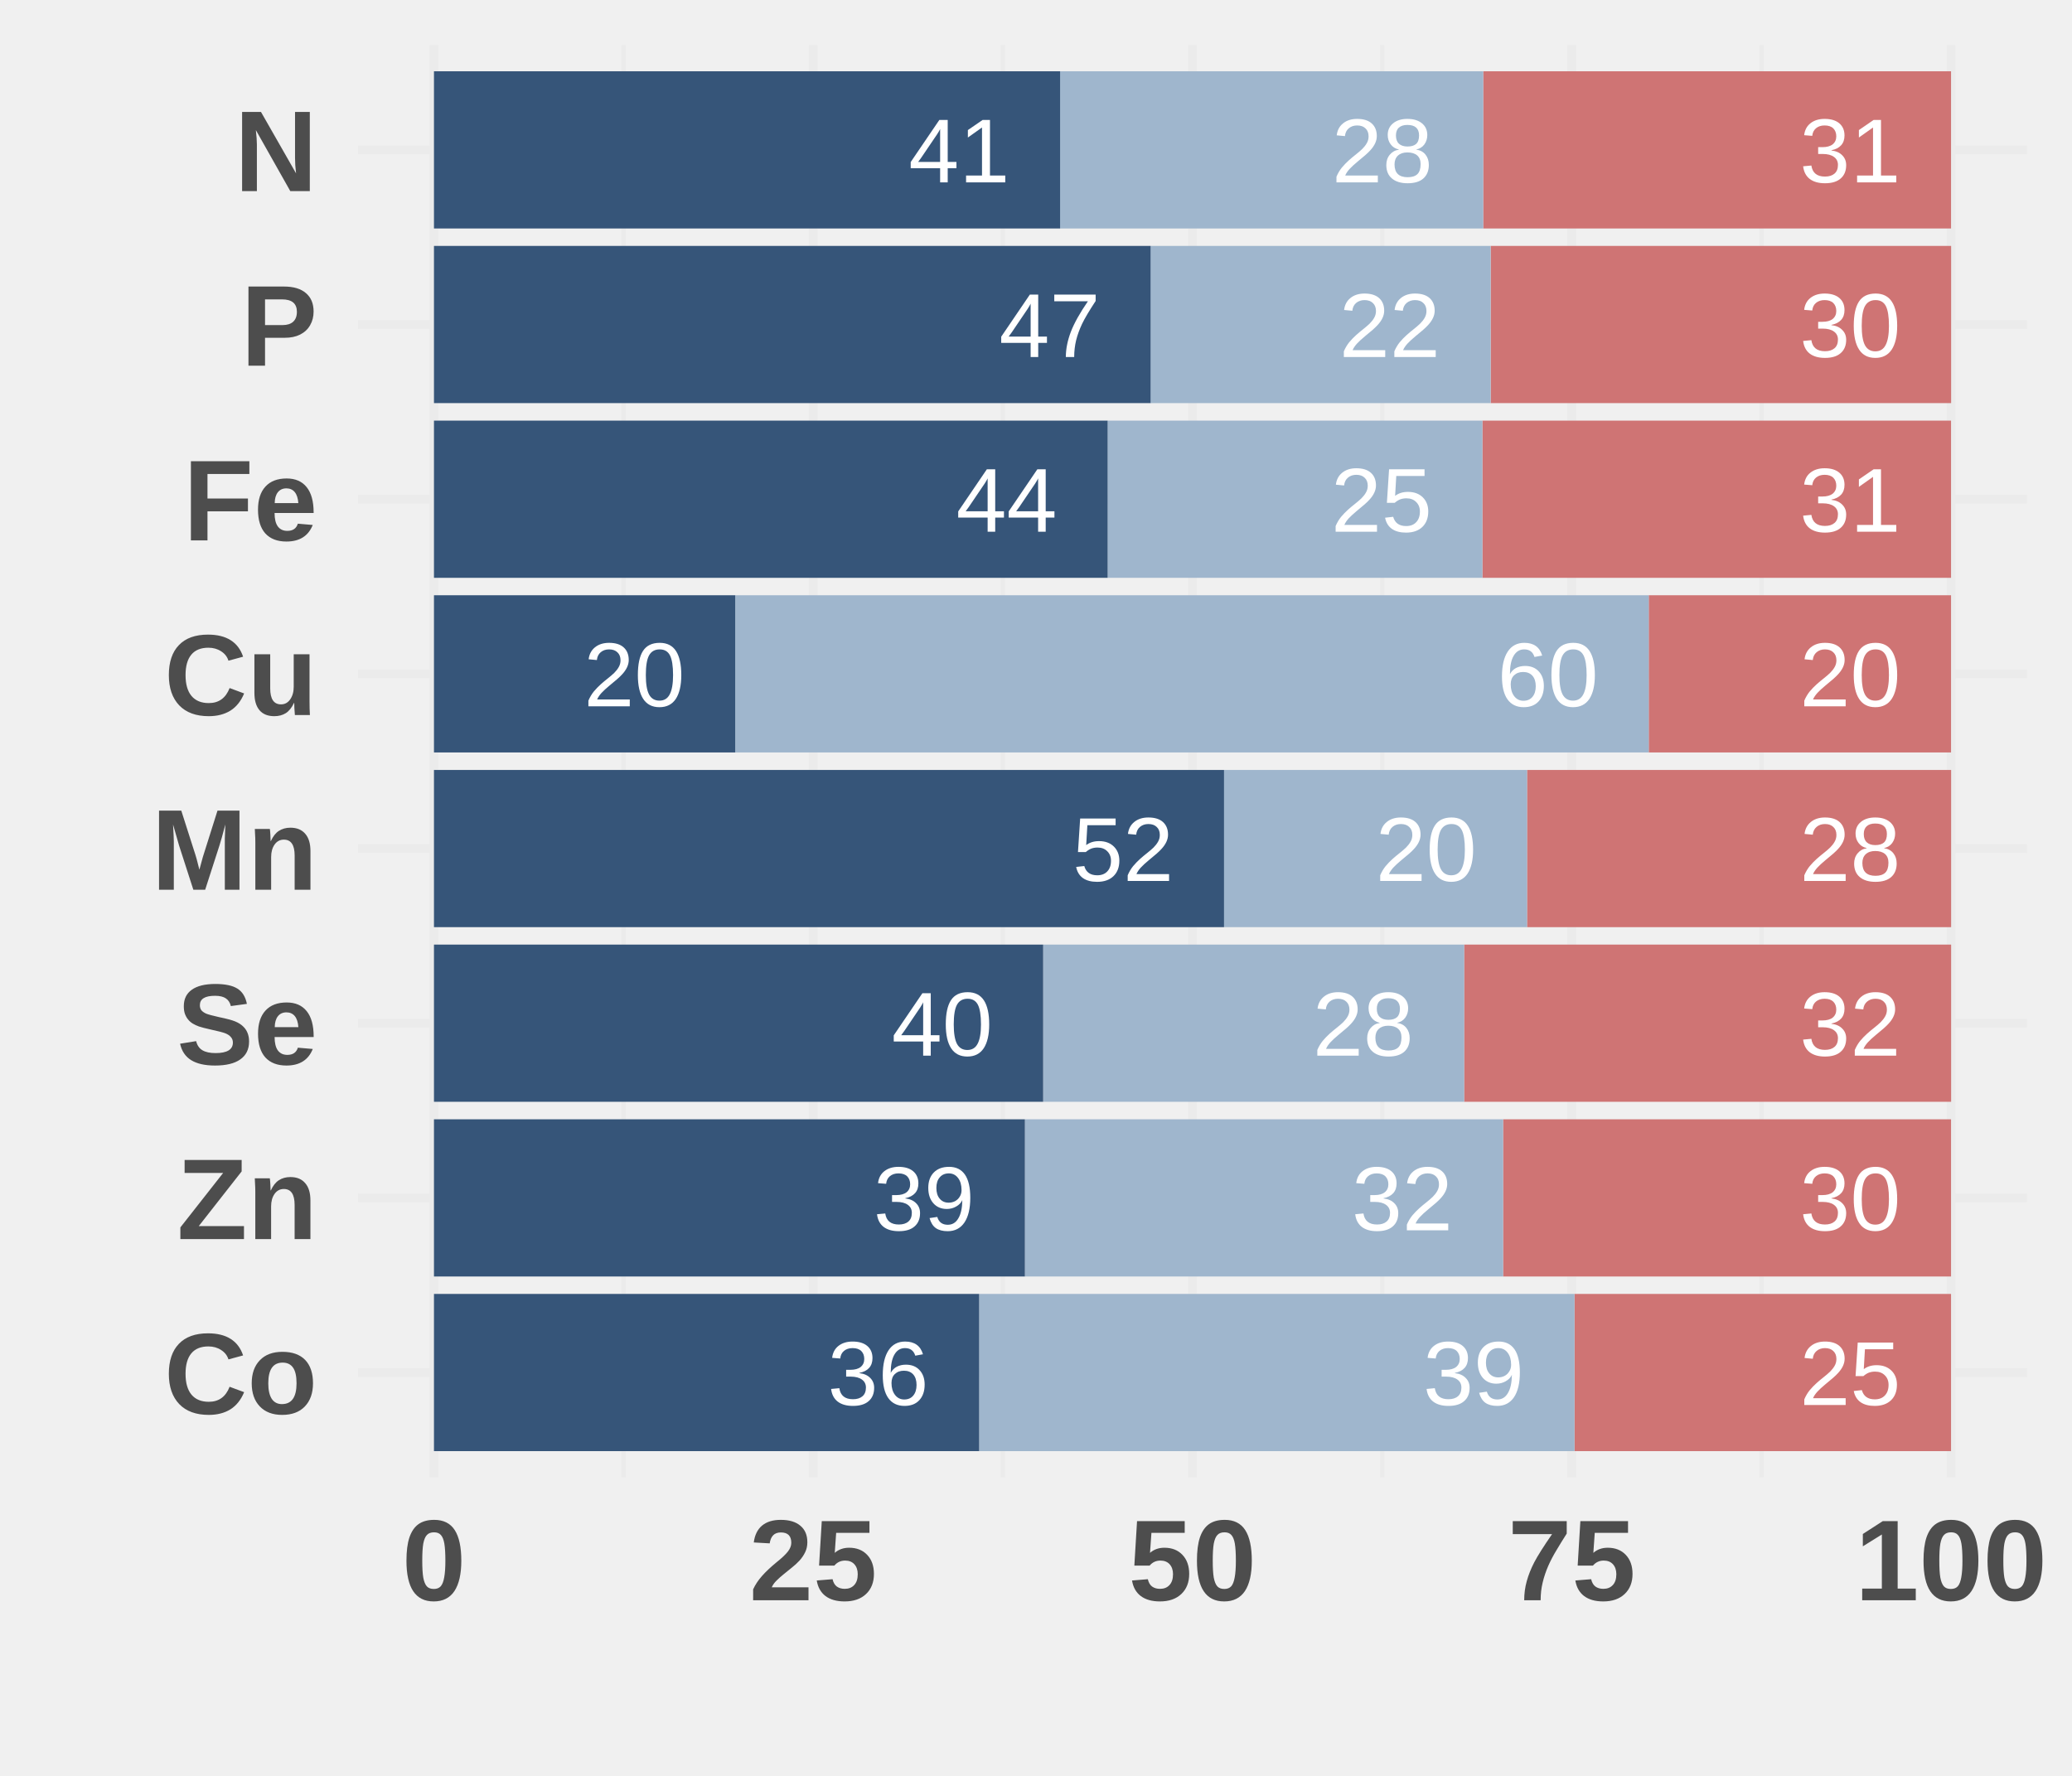
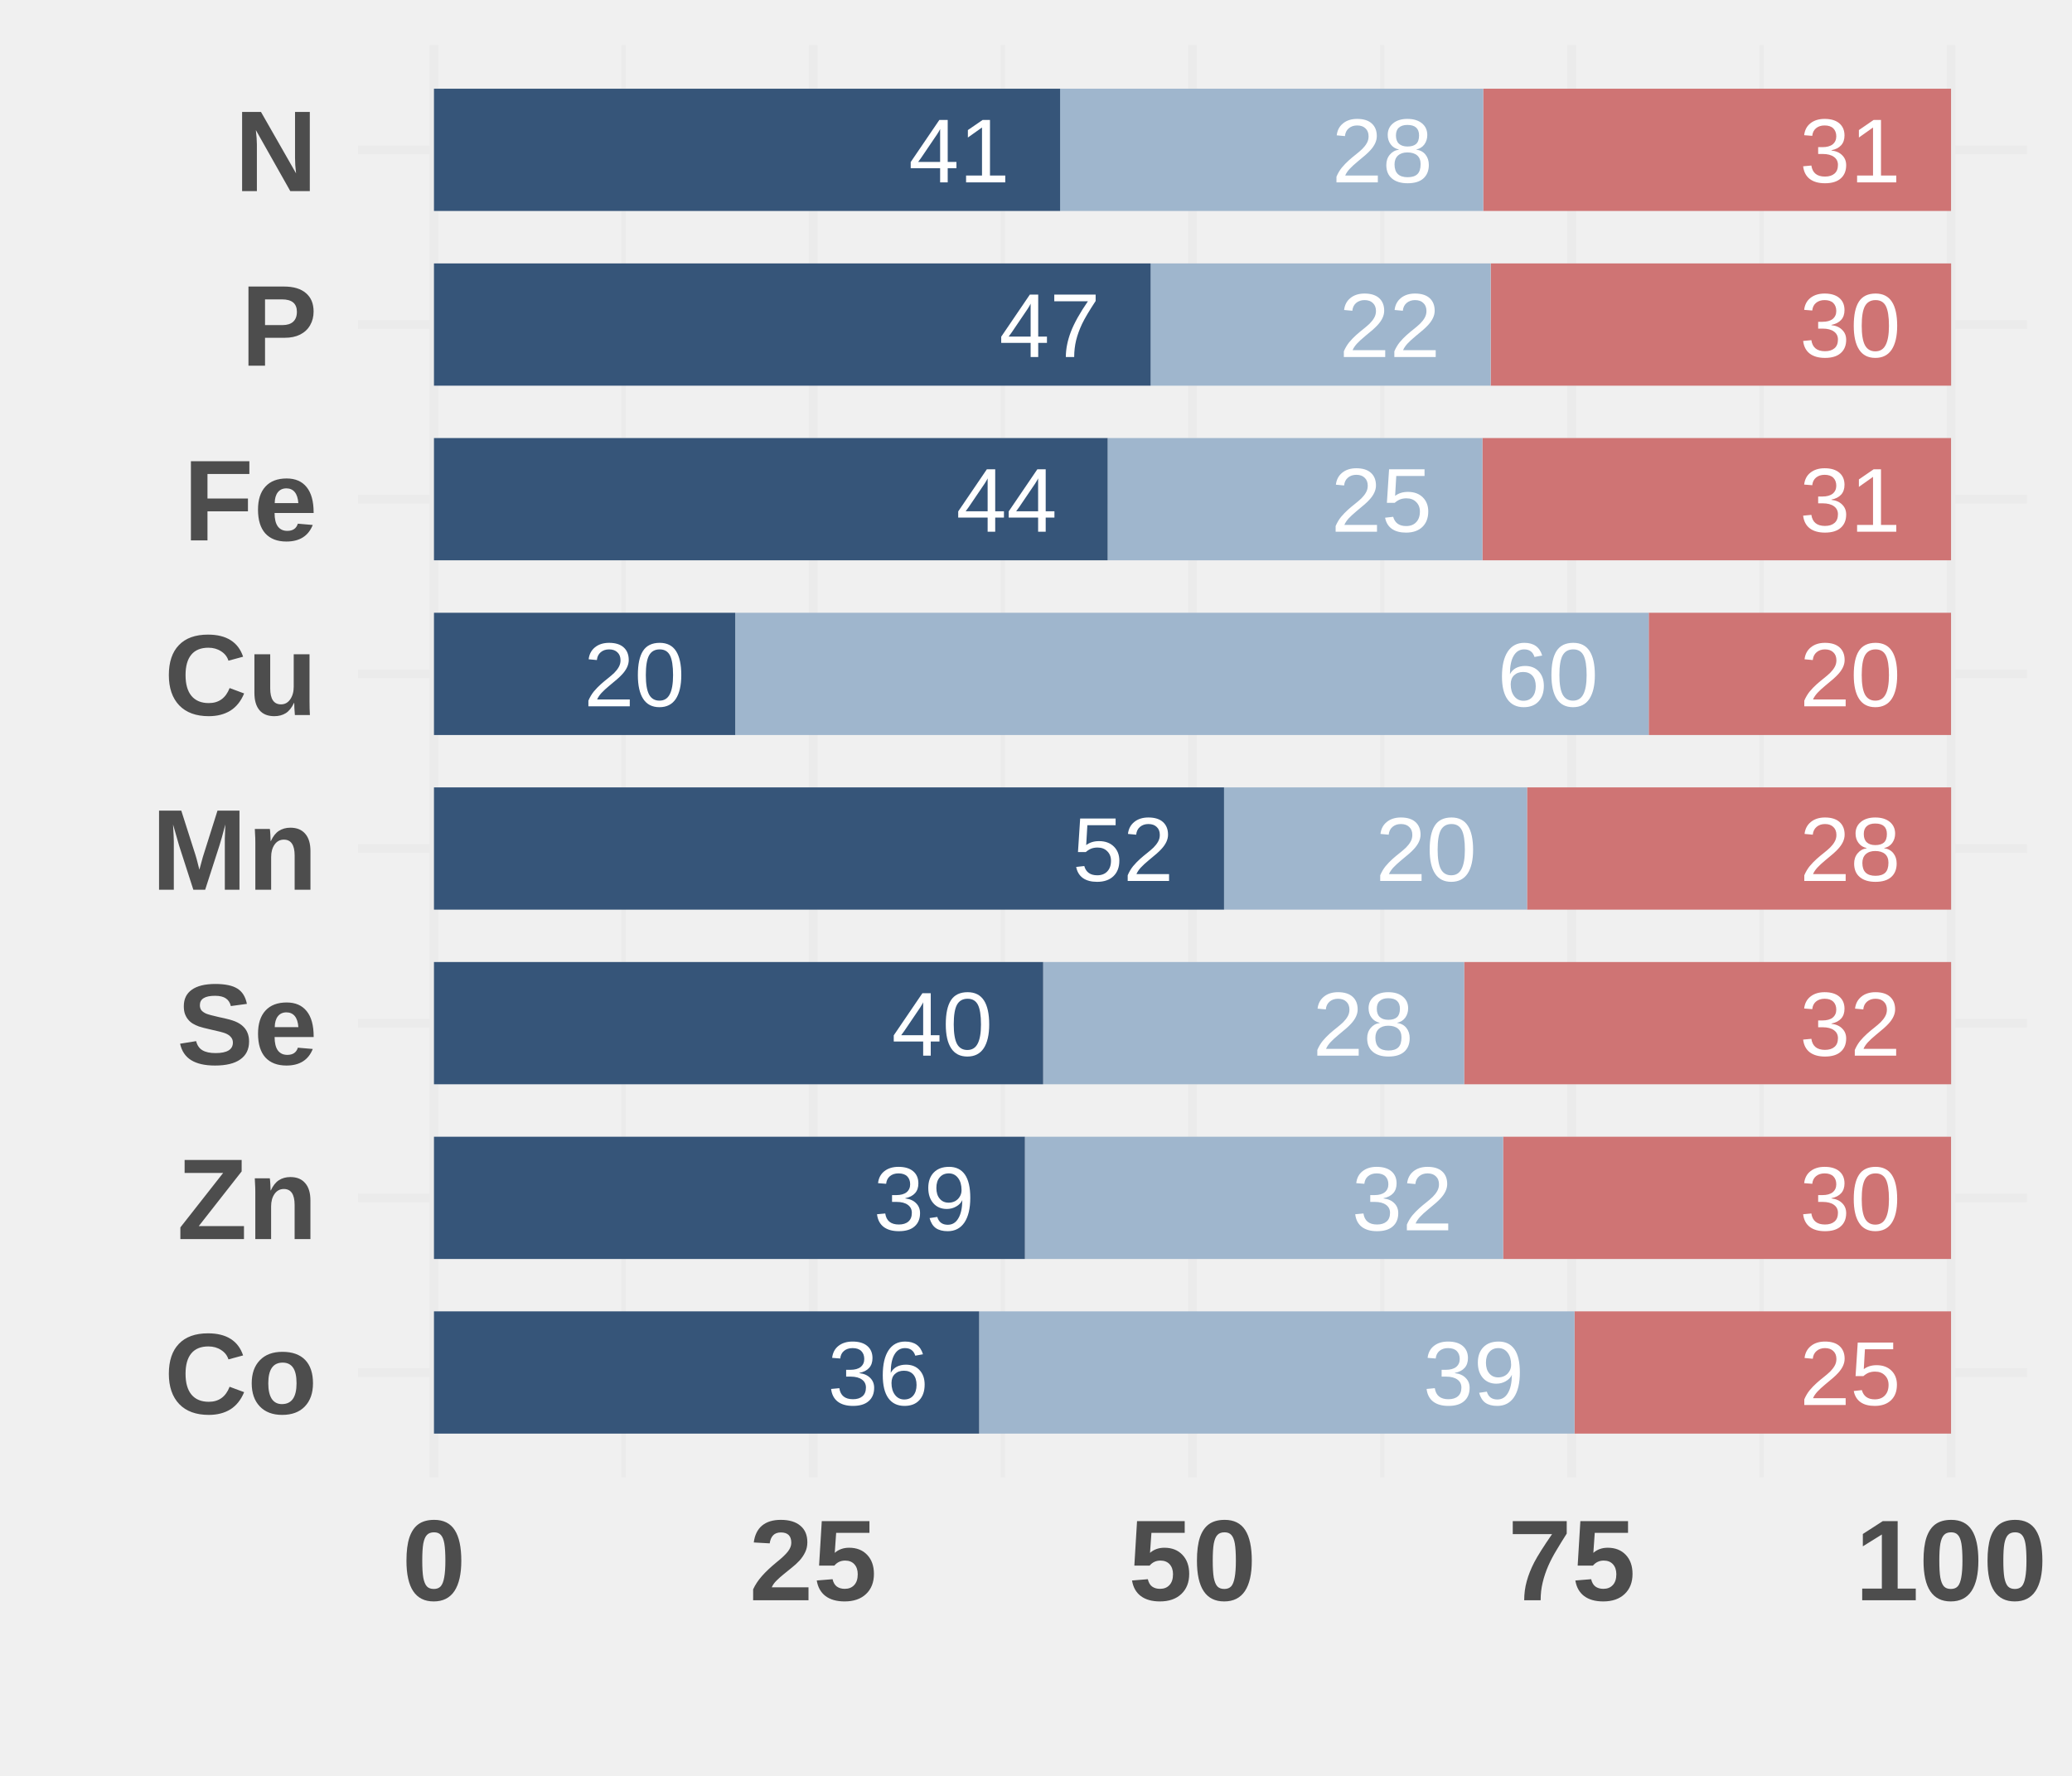
<svg xmlns="http://www.w3.org/2000/svg" class="svglite" width="252.00pt" height="216.00pt" viewBox="0 0 252.00 216.00">
  <defs>
    <style type="text/css">
    .svglite line, .svglite polyline, .svglite polygon, .svglite path, .svglite rect, .svglite circle {
      fill: none;
      stroke: #000000;
      stroke-linecap: round;
      stroke-linejoin: round;
      stroke-miterlimit: 10.00;
    }
    .svglite text {
      white-space: pre;
    }
  </style>
  </defs>
  <rect width="100%" height="100%" style="stroke: none; fill: none;" />
  <defs>
    <clipPath id="cpMC4wMHwyNTIuMDB8MC4wMHwyMTYuMDA=">
      <rect x="0.00" y="0.00" width="252.00" height="216.00" />
    </clipPath>
  </defs>
  <g clip-path="url(#cpMC4wMHwyNTIuMDB8MC4wMHwyMTYuMDA=)">
</g>
  <defs>
    <clipPath id="cpNDMuNTV8MjQ2LjUyfDUuNDh8MTc5LjY5">
      <rect x="43.55" y="5.48" width="202.97" height="174.21" />
    </clipPath>
  </defs>
  <g clip-path="url(#cpNDMuNTV8MjQ2LjUyfDUuNDh8MTc5LjY5)">
    <polyline points="75.84,179.69 75.84,5.48 " style="stroke-width: 0.53; stroke: #EBEBEB; stroke-linecap: butt;" />
    <polyline points="121.97,179.69 121.97,5.48 " style="stroke-width: 0.53; stroke: #EBEBEB; stroke-linecap: butt;" />
    <polyline points="168.10,179.69 168.10,5.48 " style="stroke-width: 0.53; stroke: #EBEBEB; stroke-linecap: butt;" />
    <polyline points="214.23,179.69 214.23,5.48 " style="stroke-width: 0.53; stroke: #EBEBEB; stroke-linecap: butt;" />
    <polyline points="43.55,166.94 246.52,166.94 " style="stroke-width: 1.07; stroke: #EBEBEB; stroke-linecap: butt;" />
    <polyline points="43.55,145.70 246.52,145.70 " style="stroke-width: 1.07; stroke: #EBEBEB; stroke-linecap: butt;" />
    <polyline points="43.55,124.45 246.52,124.45 " style="stroke-width: 1.07; stroke: #EBEBEB; stroke-linecap: butt;" />
    <polyline points="43.55,103.21 246.52,103.21 " style="stroke-width: 1.07; stroke: #EBEBEB; stroke-linecap: butt;" />
    <polyline points="43.55,81.96 246.52,81.96 " style="stroke-width: 1.07; stroke: #EBEBEB; stroke-linecap: butt;" />
    <polyline points="43.55,60.72 246.52,60.72 " style="stroke-width: 1.07; stroke: #EBEBEB; stroke-linecap: butt;" />
    <polyline points="43.55,39.47 246.52,39.47 " style="stroke-width: 1.07; stroke: #EBEBEB; stroke-linecap: butt;" />
    <polyline points="43.55,18.23 246.52,18.23 " style="stroke-width: 1.07; stroke: #EBEBEB; stroke-linecap: butt;" />
    <polyline points="52.78,179.69 52.78,5.48 " style="stroke-width: 1.07; stroke: #EBEBEB; stroke-linecap: butt;" />
    <polyline points="98.90,179.69 98.90,5.48 " style="stroke-width: 1.07; stroke: #EBEBEB; stroke-linecap: butt;" />
    <polyline points="145.03,179.69 145.03,5.48 " style="stroke-width: 1.07; stroke: #EBEBEB; stroke-linecap: butt;" />
    <polyline points="191.16,179.69 191.16,5.48 " style="stroke-width: 1.07; stroke: #EBEBEB; stroke-linecap: butt;" />
    <polyline points="237.29,179.69 237.29,5.48 " style="stroke-width: 1.07; stroke: #EBEBEB; stroke-linecap: butt;" />
-     <rect x="180.39" y="8.67" width="56.90" height="19.12" style="stroke-width: 1.07; stroke: none; stroke-linecap: square; stroke-linejoin: miter; fill: #CF7474;" />
-     <rect x="181.30" y="29.91" width="56.00" height="19.12" style="stroke-width: 1.07; stroke: none; stroke-linecap: square; stroke-linejoin: miter; fill: #CF7474;" />
-     <rect x="180.29" y="51.16" width="57.00" height="19.12" style="stroke-width: 1.07; stroke: none; stroke-linecap: square; stroke-linejoin: miter; fill: #CF7474;" />
-     <rect x="200.52" y="72.40" width="36.77" height="19.12" style="stroke-width: 1.07; stroke: none; stroke-linecap: square; stroke-linejoin: miter; fill: #CF7474;" />
-     <rect x="185.72" y="93.65" width="51.58" height="19.12" style="stroke-width: 1.07; stroke: none; stroke-linecap: square; stroke-linejoin: miter; fill: #CF7474;" />
-     <rect x="178.07" y="114.89" width="59.23" height="19.12" style="stroke-width: 1.07; stroke: none; stroke-linecap: square; stroke-linejoin: miter; fill: #CF7474;" />
-     <rect x="182.81" y="136.14" width="54.48" height="19.12" style="stroke-width: 1.07; stroke: none; stroke-linecap: square; stroke-linejoin: miter; fill: #CF7474;" />
-     <rect x="191.49" y="157.38" width="45.80" height="19.12" style="stroke-width: 1.07; stroke: none; stroke-linecap: square; stroke-linejoin: miter; fill: #CF7474;" />
-     <rect x="128.92" y="8.67" width="51.47" height="19.12" style="stroke-width: 1.07; stroke: none; stroke-linecap: square; stroke-linejoin: miter; fill: #9FB6CD;" />
-     <rect x="139.93" y="29.91" width="41.36" height="19.12" style="stroke-width: 1.07; stroke: none; stroke-linecap: square; stroke-linejoin: miter; fill: #9FB6CD;" />
-     <rect x="134.70" y="51.16" width="45.59" height="19.12" style="stroke-width: 1.07; stroke: none; stroke-linecap: square; stroke-linejoin: miter; fill: #9FB6CD;" />
-     <rect x="89.42" y="72.40" width="111.10" height="19.12" style="stroke-width: 1.07; stroke: none; stroke-linecap: square; stroke-linejoin: miter; fill: #9FB6CD;" />
-     <rect x="148.87" y="93.65" width="36.85" height="19.12" style="stroke-width: 1.07; stroke: none; stroke-linecap: square; stroke-linejoin: miter; fill: #9FB6CD;" />
-     <rect x="126.87" y="114.89" width="51.20" height="19.12" style="stroke-width: 1.07; stroke: none; stroke-linecap: square; stroke-linejoin: miter; fill: #9FB6CD;" />
-     <rect x="124.65" y="136.14" width="58.16" height="19.12" style="stroke-width: 1.07; stroke: none; stroke-linecap: square; stroke-linejoin: miter; fill: #9FB6CD;" />
-     <rect x="119.07" y="157.38" width="72.42" height="19.12" style="stroke-width: 1.07; stroke: none; stroke-linecap: square; stroke-linejoin: miter; fill: #9FB6CD;" />
-     <rect x="52.78" y="8.67" width="76.15" height="19.12" style="stroke-width: 1.07; stroke: none; stroke-linecap: square; stroke-linejoin: miter; fill: #365579;" />
-     <rect x="52.78" y="29.91" width="87.16" height="19.12" style="stroke-width: 1.07; stroke: none; stroke-linecap: square; stroke-linejoin: miter; fill: #365579;" />
-     <rect x="52.78" y="51.16" width="81.93" height="19.12" style="stroke-width: 1.07; stroke: none; stroke-linecap: square; stroke-linejoin: miter; fill: #365579;" />
-     <rect x="52.78" y="72.40" width="36.64" height="19.12" style="stroke-width: 1.07; stroke: none; stroke-linecap: square; stroke-linejoin: miter; fill: #365579;" />
-     <rect x="52.78" y="93.65" width="96.09" height="19.12" style="stroke-width: 1.07; stroke: none; stroke-linecap: square; stroke-linejoin: miter; fill: #365579;" />
-     <rect x="52.78" y="114.89" width="74.09" height="19.12" style="stroke-width: 1.07; stroke: none; stroke-linecap: square; stroke-linejoin: miter; fill: #365579;" />
-     <rect x="52.78" y="136.14" width="71.87" height="19.12" style="stroke-width: 1.07; stroke: none; stroke-linecap: square; stroke-linejoin: miter; fill: #365579;" />
-     <rect x="52.78" y="157.38" width="66.30" height="19.12" style="stroke-width: 1.07; stroke: none; stroke-linecap: square; stroke-linejoin: miter; fill: #365579;" />
+     <rect x="180.39" y="10.79" width="56.90" height="14.87" style="stroke-width: 1.07; stroke: none; stroke-linecap: square; stroke-linejoin: miter; fill: #CF7474;" />
+     <rect x="181.30" y="32.04" width="56.00" height="14.87" style="stroke-width: 1.07; stroke: none; stroke-linecap: square; stroke-linejoin: miter; fill: #CF7474;" />
+     <rect x="180.29" y="53.28" width="57.00" height="14.87" style="stroke-width: 1.07; stroke: none; stroke-linecap: square; stroke-linejoin: miter; fill: #CF7474;" />
+     <rect x="200.52" y="74.53" width="36.77" height="14.87" style="stroke-width: 1.07; stroke: none; stroke-linecap: square; stroke-linejoin: miter; fill: #CF7474;" />
+     <rect x="185.72" y="95.77" width="51.58" height="14.87" style="stroke-width: 1.07; stroke: none; stroke-linecap: square; stroke-linejoin: miter; fill: #CF7474;" />
+     <rect x="178.07" y="117.01" width="59.23" height="14.87" style="stroke-width: 1.07; stroke: none; stroke-linecap: square; stroke-linejoin: miter; fill: #CF7474;" />
+     <rect x="182.81" y="138.26" width="54.48" height="14.87" style="stroke-width: 1.07; stroke: none; stroke-linecap: square; stroke-linejoin: miter; fill: #CF7474;" />
+     <rect x="191.49" y="159.50" width="45.80" height="14.87" style="stroke-width: 1.07; stroke: none; stroke-linecap: square; stroke-linejoin: miter; fill: #CF7474;" />
+     <rect x="128.92" y="10.79" width="51.47" height="14.87" style="stroke-width: 1.07; stroke: none; stroke-linecap: square; stroke-linejoin: miter; fill: #9FB6CD;" />
+     <rect x="139.93" y="32.04" width="41.36" height="14.87" style="stroke-width: 1.07; stroke: none; stroke-linecap: square; stroke-linejoin: miter; fill: #9FB6CD;" />
+     <rect x="134.70" y="53.28" width="45.59" height="14.87" style="stroke-width: 1.07; stroke: none; stroke-linecap: square; stroke-linejoin: miter; fill: #9FB6CD;" />
+     <rect x="89.42" y="74.53" width="111.10" height="14.87" style="stroke-width: 1.07; stroke: none; stroke-linecap: square; stroke-linejoin: miter; fill: #9FB6CD;" />
+     <rect x="148.87" y="95.77" width="36.85" height="14.87" style="stroke-width: 1.07; stroke: none; stroke-linecap: square; stroke-linejoin: miter; fill: #9FB6CD;" />
+     <rect x="126.87" y="117.01" width="51.20" height="14.87" style="stroke-width: 1.07; stroke: none; stroke-linecap: square; stroke-linejoin: miter; fill: #9FB6CD;" />
+     <rect x="124.65" y="138.26" width="58.16" height="14.87" style="stroke-width: 1.07; stroke: none; stroke-linecap: square; stroke-linejoin: miter; fill: #9FB6CD;" />
+     <rect x="119.07" y="159.50" width="72.42" height="14.87" style="stroke-width: 1.07; stroke: none; stroke-linecap: square; stroke-linejoin: miter; fill: #9FB6CD;" />
+     <rect x="52.78" y="10.79" width="76.15" height="14.87" style="stroke-width: 1.07; stroke: none; stroke-linecap: square; stroke-linejoin: miter; fill: #365579;" />
+     <rect x="52.78" y="32.04" width="87.16" height="14.87" style="stroke-width: 1.07; stroke: none; stroke-linecap: square; stroke-linejoin: miter; fill: #365579;" />
+     <rect x="52.78" y="53.28" width="81.93" height="14.87" style="stroke-width: 1.07; stroke: none; stroke-linecap: square; stroke-linejoin: miter; fill: #365579;" />
+     <rect x="52.78" y="74.53" width="36.64" height="14.87" style="stroke-width: 1.07; stroke: none; stroke-linecap: square; stroke-linejoin: miter; fill: #365579;" />
+     <rect x="52.78" y="95.77" width="96.09" height="14.87" style="stroke-width: 1.07; stroke: none; stroke-linecap: square; stroke-linejoin: miter; fill: #365579;" />
+     <rect x="52.78" y="117.01" width="74.09" height="14.87" style="stroke-width: 1.07; stroke: none; stroke-linecap: square; stroke-linejoin: miter; fill: #365579;" />
+     <rect x="52.78" y="138.26" width="71.87" height="14.87" style="stroke-width: 1.07; stroke: none; stroke-linecap: square; stroke-linejoin: miter; fill: #365579;" />
+     <rect x="52.78" y="159.50" width="66.30" height="14.87" style="stroke-width: 1.07; stroke: none; stroke-linecap: square; stroke-linejoin: miter; fill: #365579;" />
    <text x="231.16" y="22.18" text-anchor="end" style="font-size: 11.04px;fill: #FFFFFF; font-family: &quot;Arial&quot;;" textLength="12.27px" lengthAdjust="spacingAndGlyphs">31</text>
    <text x="231.16" y="43.42" text-anchor="end" style="font-size: 11.04px;fill: #FFFFFF; font-family: &quot;Arial&quot;;" textLength="12.27px" lengthAdjust="spacingAndGlyphs">30</text>
    <text x="231.16" y="64.67" text-anchor="end" style="font-size: 11.04px;fill: #FFFFFF; font-family: &quot;Arial&quot;;" textLength="12.27px" lengthAdjust="spacingAndGlyphs">31</text>
    <text x="231.16" y="85.91" text-anchor="end" style="font-size: 11.04px;fill: #FFFFFF; font-family: &quot;Arial&quot;;" textLength="12.27px" lengthAdjust="spacingAndGlyphs">20</text>
    <text x="231.16" y="107.15" text-anchor="end" style="font-size: 11.04px;fill: #FFFFFF; font-family: &quot;Arial&quot;;" textLength="12.27px" lengthAdjust="spacingAndGlyphs">28</text>
    <text x="231.16" y="128.40" text-anchor="end" style="font-size: 11.04px;fill: #FFFFFF; font-family: &quot;Arial&quot;;" textLength="12.27px" lengthAdjust="spacingAndGlyphs">32</text>
    <text x="231.16" y="149.64" text-anchor="end" style="font-size: 11.04px;fill: #FFFFFF; font-family: &quot;Arial&quot;;" textLength="12.27px" lengthAdjust="spacingAndGlyphs">30</text>
    <text x="231.16" y="170.89" text-anchor="end" style="font-size: 11.04px;fill: #FFFFFF; font-family: &quot;Arial&quot;;" textLength="12.27px" lengthAdjust="spacingAndGlyphs">25</text>
    <text x="174.26" y="22.18" text-anchor="end" style="font-size: 11.04px;fill: #FFFFFF; font-family: &quot;Arial&quot;;" textLength="12.27px" lengthAdjust="spacingAndGlyphs">28</text>
    <text x="175.16" y="43.42" text-anchor="end" style="font-size: 11.04px;fill: #FFFFFF; font-family: &quot;Arial&quot;;" textLength="12.27px" lengthAdjust="spacingAndGlyphs">22</text>
    <text x="174.16" y="64.67" text-anchor="end" style="font-size: 11.04px;fill: #FFFFFF; font-family: &quot;Arial&quot;;" textLength="12.27px" lengthAdjust="spacingAndGlyphs">25</text>
    <text x="194.39" y="85.91" text-anchor="end" style="font-size: 11.04px;fill: #FFFFFF; font-family: &quot;Arial&quot;;" textLength="12.27px" lengthAdjust="spacingAndGlyphs">60</text>
    <text x="179.58" y="107.15" text-anchor="end" style="font-size: 11.04px;fill: #FFFFFF; font-family: &quot;Arial&quot;;" textLength="12.27px" lengthAdjust="spacingAndGlyphs">20</text>
    <text x="171.93" y="128.40" text-anchor="end" style="font-size: 11.04px;fill: #FFFFFF; font-family: &quot;Arial&quot;;" textLength="12.27px" lengthAdjust="spacingAndGlyphs">28</text>
    <text x="176.68" y="149.64" text-anchor="end" style="font-size: 11.04px;fill: #FFFFFF; font-family: &quot;Arial&quot;;" textLength="12.27px" lengthAdjust="spacingAndGlyphs">32</text>
    <text x="185.36" y="170.89" text-anchor="end" style="font-size: 11.04px;fill: #FFFFFF; font-family: &quot;Arial&quot;;" textLength="12.27px" lengthAdjust="spacingAndGlyphs">39</text>
    <text x="122.79" y="22.18" text-anchor="end" style="font-size: 11.04px;fill: #FFFFFF; font-family: &quot;Arial&quot;;" textLength="12.27px" lengthAdjust="spacingAndGlyphs">41</text>
    <text x="133.80" y="43.42" text-anchor="end" style="font-size: 11.04px;fill: #FFFFFF; font-family: &quot;Arial&quot;;" textLength="12.27px" lengthAdjust="spacingAndGlyphs">47</text>
    <text x="128.57" y="64.67" text-anchor="end" style="font-size: 11.04px;fill: #FFFFFF; font-family: &quot;Arial&quot;;" textLength="12.27px" lengthAdjust="spacingAndGlyphs">44</text>
    <text x="83.28" y="85.91" text-anchor="end" style="font-size: 11.04px;fill: #FFFFFF; font-family: &quot;Arial&quot;;" textLength="12.27px" lengthAdjust="spacingAndGlyphs">20</text>
    <text x="142.73" y="107.15" text-anchor="end" style="font-size: 11.04px;fill: #FFFFFF; font-family: &quot;Arial&quot;;" textLength="12.27px" lengthAdjust="spacingAndGlyphs">52</text>
    <text x="120.73" y="128.40" text-anchor="end" style="font-size: 11.04px;fill: #FFFFFF; font-family: &quot;Arial&quot;;" textLength="12.27px" lengthAdjust="spacingAndGlyphs">40</text>
    <text x="118.52" y="149.64" text-anchor="end" style="font-size: 11.04px;fill: #FFFFFF; font-family: &quot;Arial&quot;;" textLength="12.27px" lengthAdjust="spacingAndGlyphs">39</text>
    <text x="112.94" y="170.89" text-anchor="end" style="font-size: 11.04px;fill: #FFFFFF; font-family: &quot;Arial&quot;;" textLength="12.27px" lengthAdjust="spacingAndGlyphs">36</text>
  </g>
  <g clip-path="url(#cpMC4wMHwyNTIuMDB8MC4wMHwyMTYuMDA=)">
    <text x="38.62" y="171.95" text-anchor="end" style="font-size: 14.00px; font-weight: bold;fill: #4D4D4D; font-family: &quot;Arial&quot;;" textLength="18.66px" lengthAdjust="spacingAndGlyphs">Co</text>
    <text x="38.62" y="150.71" text-anchor="end" style="font-size: 14.00px; font-weight: bold;fill: #4D4D4D; font-family: &quot;Arial&quot;;" textLength="17.09px" lengthAdjust="spacingAndGlyphs">Zn</text>
    <text x="38.62" y="129.46" text-anchor="end" style="font-size: 14.00px; font-weight: bold;fill: #4D4D4D; font-family: &quot;Arial&quot;;" textLength="17.12px" lengthAdjust="spacingAndGlyphs">Se</text>
    <text x="38.62" y="108.22" text-anchor="end" style="font-size: 14.00px; font-weight: bold;fill: #4D4D4D; font-family: &quot;Arial&quot;;" textLength="20.20px" lengthAdjust="spacingAndGlyphs">Mn</text>
    <text x="38.62" y="86.97" text-anchor="end" style="font-size: 14.00px; font-weight: bold;fill: #4D4D4D; font-family: &quot;Arial&quot;;" textLength="18.66px" lengthAdjust="spacingAndGlyphs">Cu</text>
    <text x="38.62" y="65.73" text-anchor="end" style="font-size: 14.00px; font-weight: bold;fill: #4D4D4D; font-family: &quot;Arial&quot;;" textLength="16.33px" lengthAdjust="spacingAndGlyphs">Fe</text>
    <text x="38.62" y="44.48" text-anchor="end" style="font-size: 14.00px; font-weight: bold;fill: #4D4D4D; font-family: &quot;Arial&quot;;" textLength="9.34px" lengthAdjust="spacingAndGlyphs">P</text>
    <text x="38.62" y="23.24" text-anchor="end" style="font-size: 14.00px; font-weight: bold;fill: #4D4D4D; font-family: &quot;Arial&quot;;" textLength="10.11px" lengthAdjust="spacingAndGlyphs">N</text>
    <text x="52.78" y="194.64" text-anchor="middle" style="font-size: 14.00px; font-weight: bold;fill: #4D4D4D; font-family: &quot;Arial&quot;;" textLength="7.78px" lengthAdjust="spacingAndGlyphs">0</text>
    <text x="98.90" y="194.64" text-anchor="middle" style="font-size: 14.00px; font-weight: bold;fill: #4D4D4D; font-family: &quot;Arial&quot;;" textLength="15.57px" lengthAdjust="spacingAndGlyphs">25</text>
    <text x="145.03" y="194.64" text-anchor="middle" style="font-size: 14.00px; font-weight: bold;fill: #4D4D4D; font-family: &quot;Arial&quot;;" textLength="15.57px" lengthAdjust="spacingAndGlyphs">50</text>
    <text x="191.16" y="194.64" text-anchor="middle" style="font-size: 14.00px; font-weight: bold;fill: #4D4D4D; font-family: &quot;Arial&quot;;" textLength="15.57px" lengthAdjust="spacingAndGlyphs">75</text>
    <text x="237.29" y="194.64" text-anchor="middle" style="font-size: 14.00px; font-weight: bold;fill: #4D4D4D; font-family: &quot;Arial&quot;;" textLength="23.35px" lengthAdjust="spacingAndGlyphs">100</text>
  </g>
</svg>
